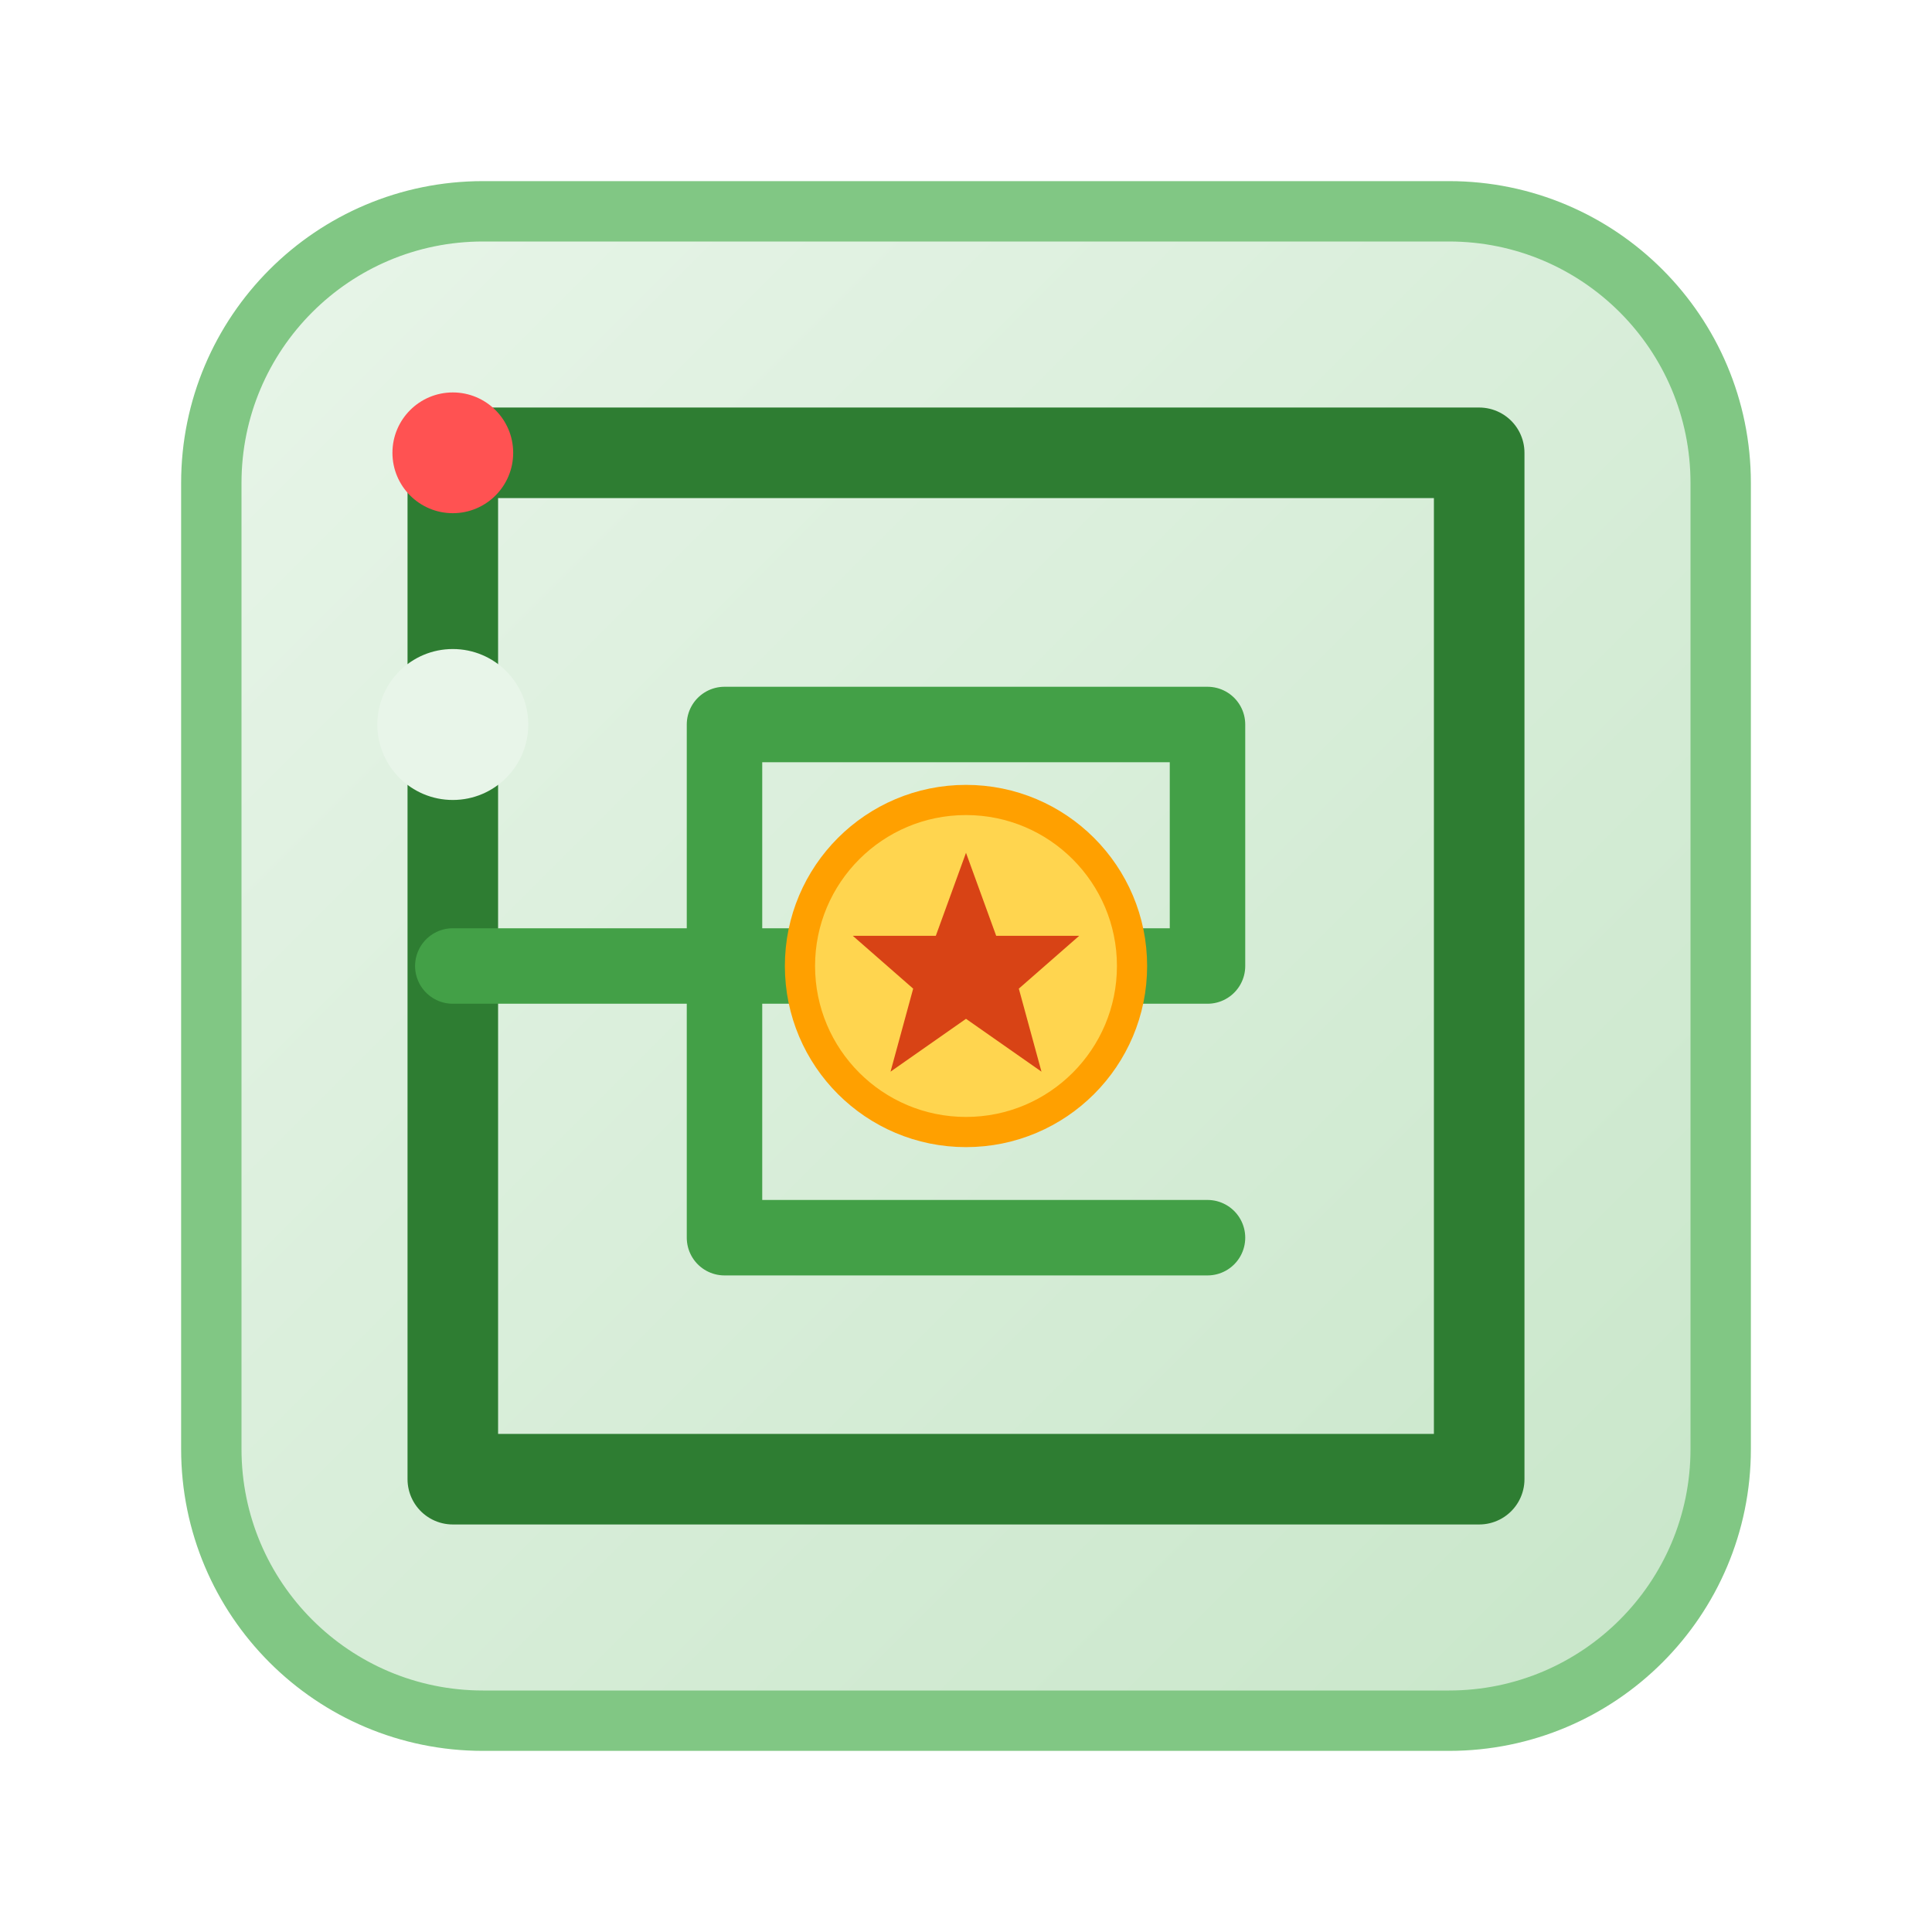
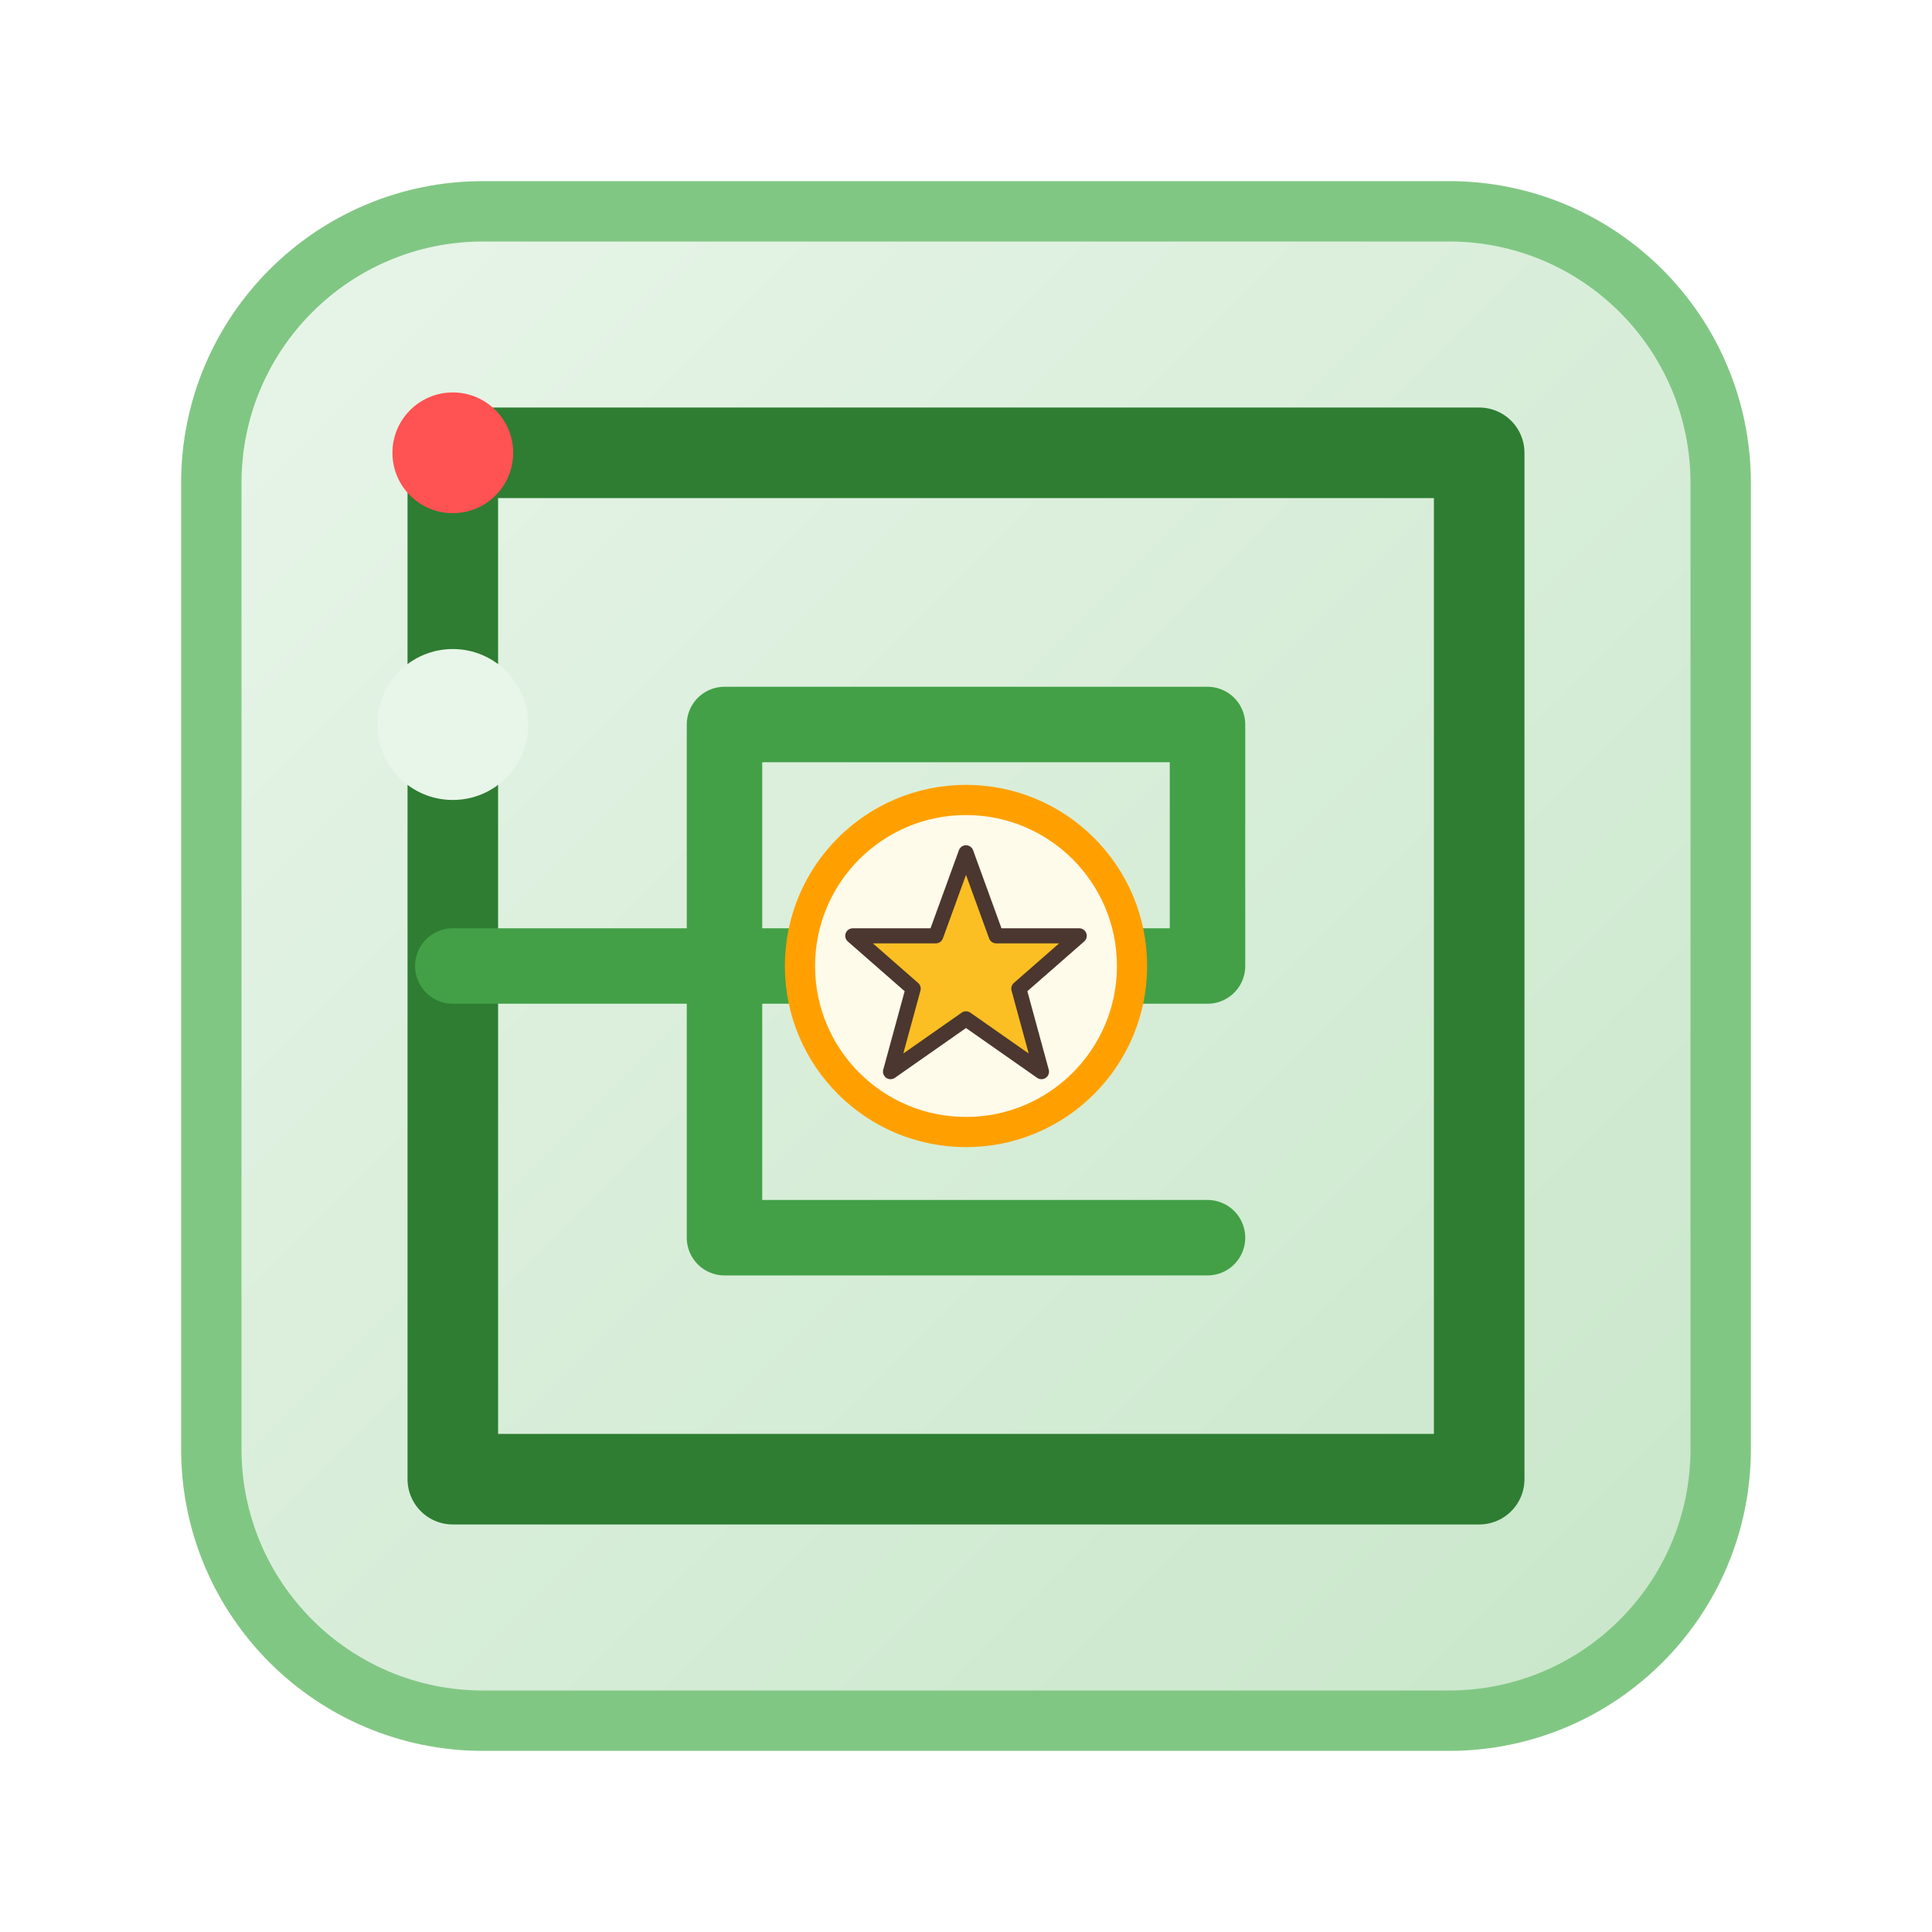
<svg xmlns="http://www.w3.org/2000/svg" viewBox="0 0 256 256" width="256" height="256">
  <defs>
    <linearGradient id="maze_bg" x1="0%" y1="0%" x2="100%" y2="100%">
      <stop offset="0%" stop-color="#E8F5E9" />
      <stop offset="100%" stop-color="#C8E6C9" />
    </linearGradient>
  </defs>
  <rect x="28" y="28" width="200" height="200" rx="36" fill="url(#maze_bg)" stroke="#81C784" stroke-width="8" />
  <path d="M60 60 L196 60 L196 196 L60 196 Z" fill="none" stroke="#2E7D32" stroke-width="12" stroke-linejoin="round" stroke-linecap="round" />
  <path d="M60 128 L160 128 L160 96 L96 96 L96 164 L160 164" fill="none" stroke="#43A047" stroke-width="10" stroke-linecap="round" stroke-linejoin="round" />
  <circle cx="60" cy="96" r="10" fill="#E8F5E9" />
  <g transform="translate(128, 128)">
-     <circle cx="0" cy="0" r="22" fill="#FFD54F" stroke="#FFA000" stroke-width="4" />
-     <polygon points="0,-15 4,-4 15,-4 7,3 10,14 0,7 -10,14 -7,3 -15,-4 -4,-4" fill="#D84315" />
+     <circle cx="0" cy="0" r="22" fill="#FFFBEB" stroke="#FFA000" stroke-width="4" />
+     <polygon points="0,-15 4,-4 15,-4 7,3 10,14 0,7 -10,14 -7,3 -15,-4 -4,-4" fill="#FBBF24" stroke="#4B372F" stroke-width="2" stroke-linejoin="round" />
  </g>
  <circle cx="60" cy="60" r="8" fill="#FF5252" />
</svg>
